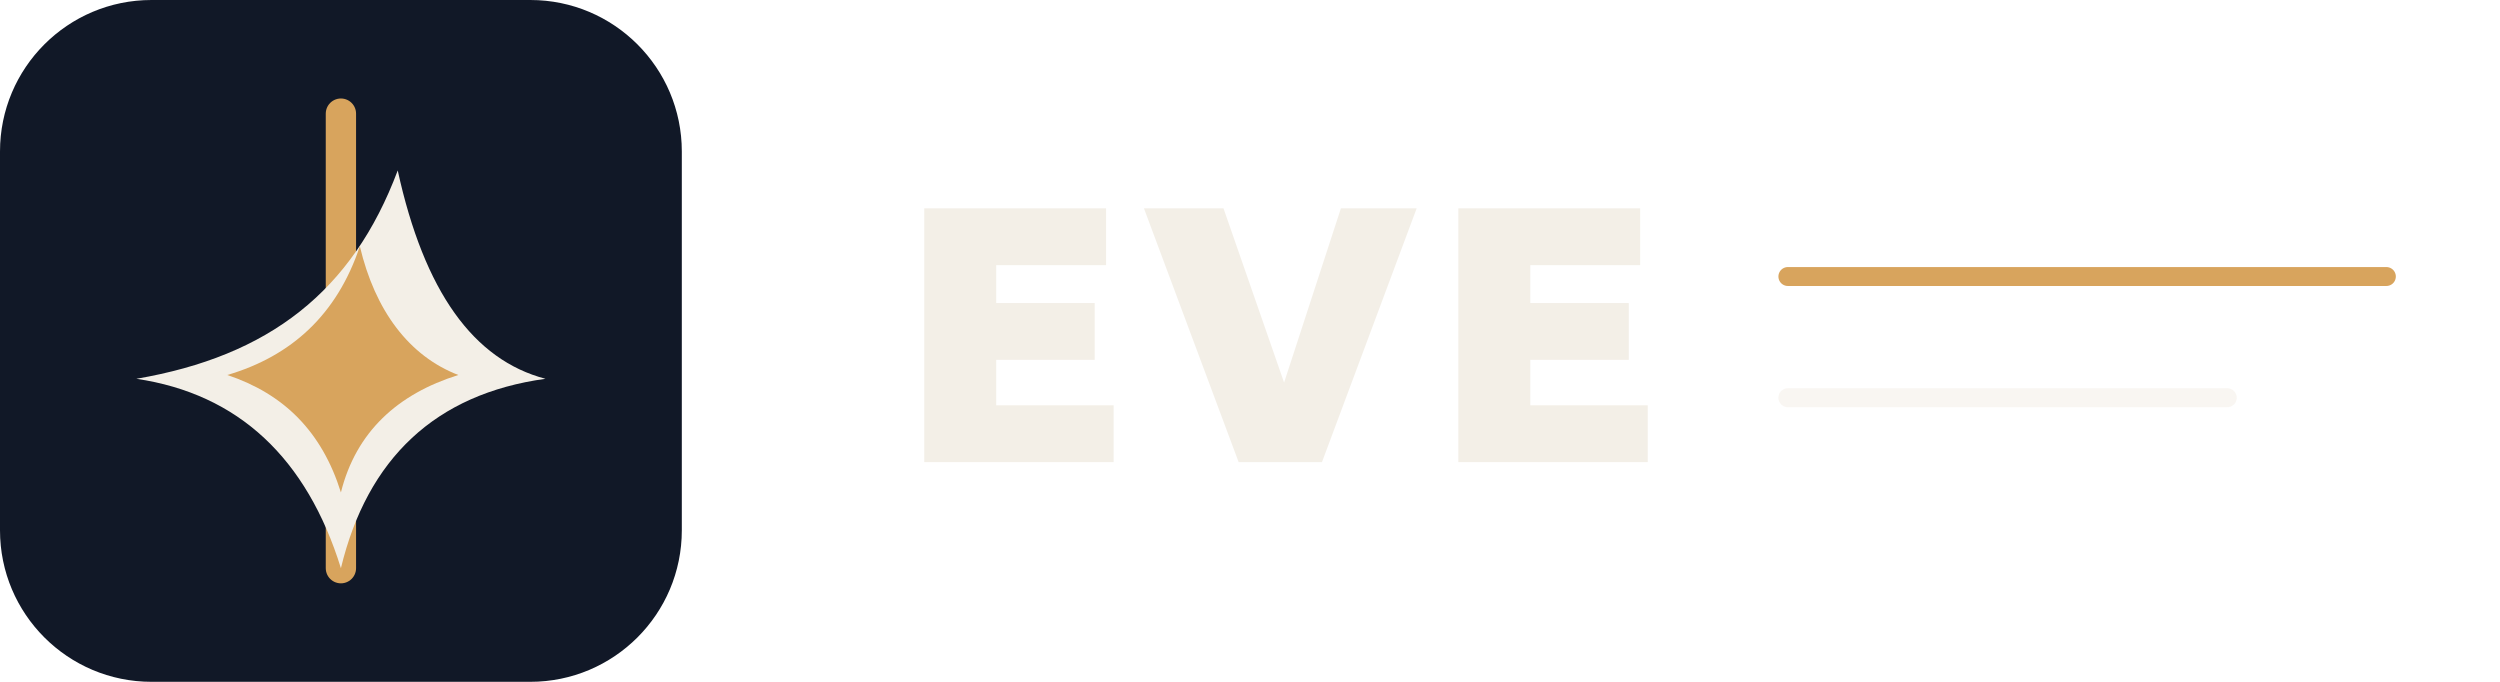
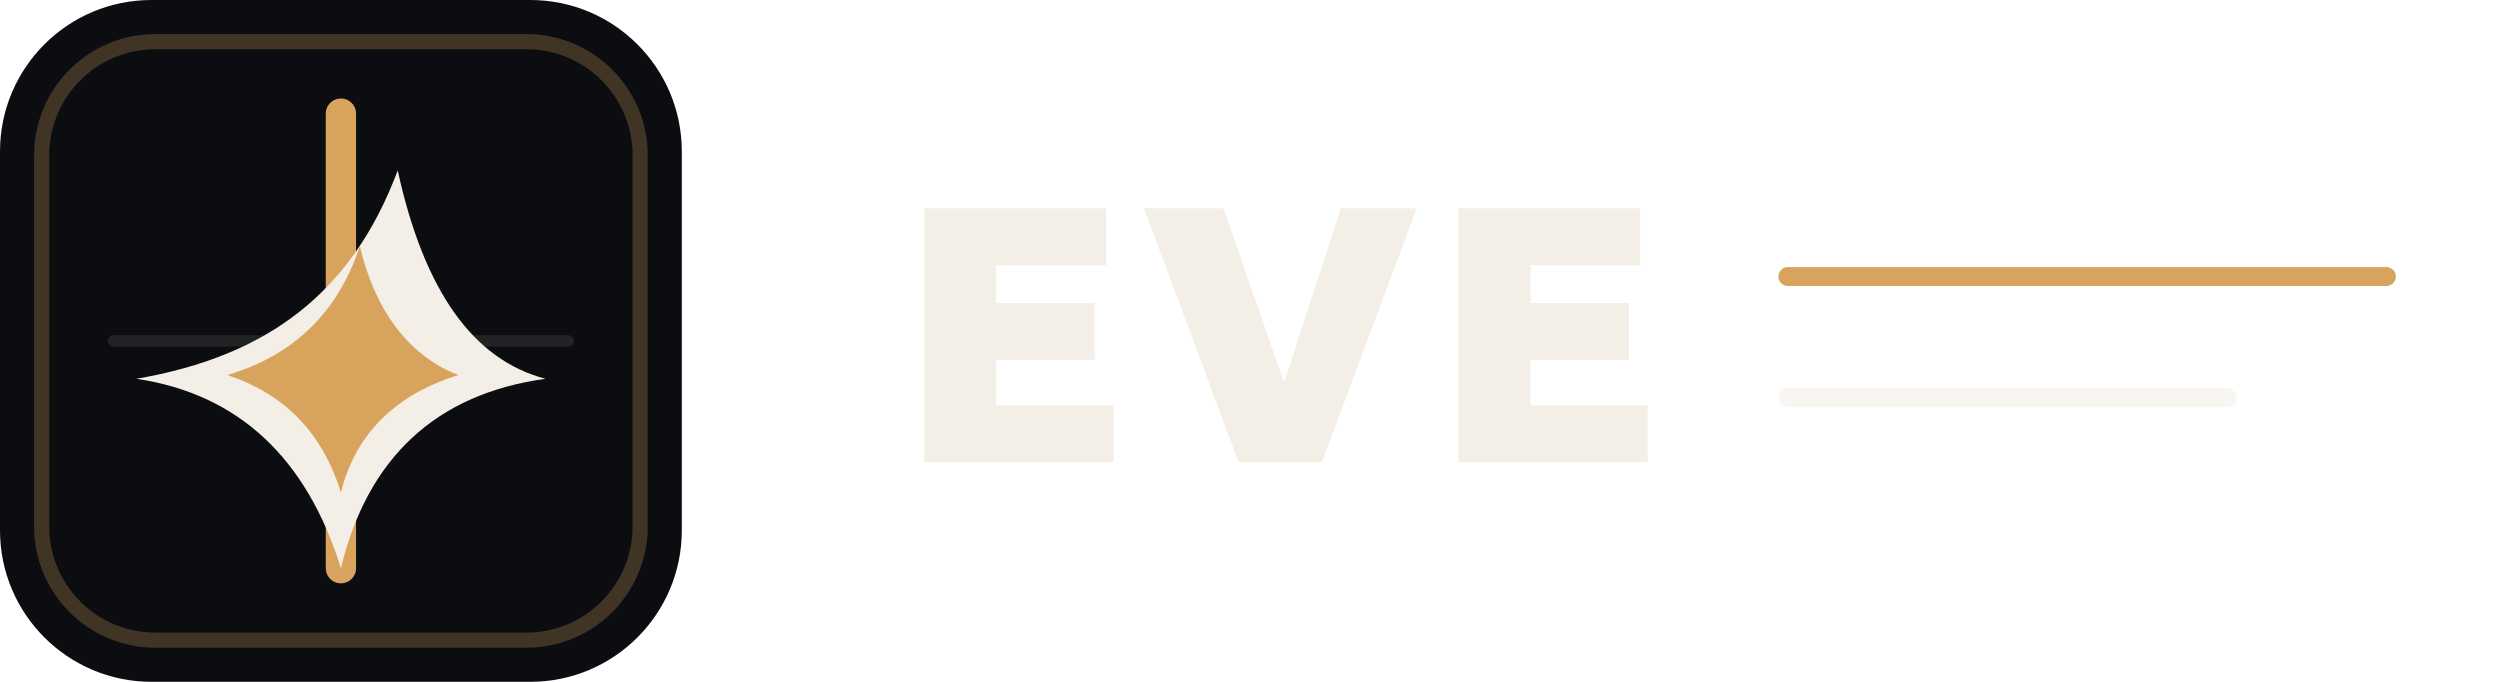
<svg xmlns="http://www.w3.org/2000/svg" width="660" height="180" viewBox="0 0 660 180" fill="none">
-   <rect width="180" height="180" rx="40" fill="#111827" />
+   <rect width="180" height="180" rx="40" fill="#0B0D10" />
+   <rect x="11" y="11" width="158" height="158" rx="30" stroke="#D8A45D" stroke-opacity=".26" stroke-width="4" />
+   <path d="M30 90H150" stroke="#F3EFE7" stroke-opacity=".10" stroke-width="3" stroke-linecap="round" />
  <path d="M90 30V150" stroke="#D8A45D" stroke-width="8" stroke-linecap="round" />
  <path d="M36 100C71 94 93 77 105 45C112 77 125 95 144 100C115 104 97 121 90 150C81 121 63 104 36 100Z" fill="#F3EFE7" />
  <path d="M60 99C77 94 89 83 95 65C99 82 108 94 121 99C105 104 94 114 90 130C85 114 75 104 60 99Z" fill="#D8A45D" />
  <path d="M244 122V55H292V70H263V80H289V95H263V107H294V122H244Z" fill="#F3EFE7" />
  <path d="M327 122L302 55H323L339 101L354 55H374L349 122H327Z" fill="#F3EFE7" />
  <path d="M385 122V55H433V70H404V80H430V95H404V107H435V122H385Z" fill="#F3EFE7" />
  <path d="M472 73H630" stroke="#D8A45D" stroke-width="5" stroke-linecap="round" />
  <path d="M472 105H588" stroke="#F3EFE7" stroke-opacity=".55" stroke-width="5" stroke-linecap="round" />
</svg>
